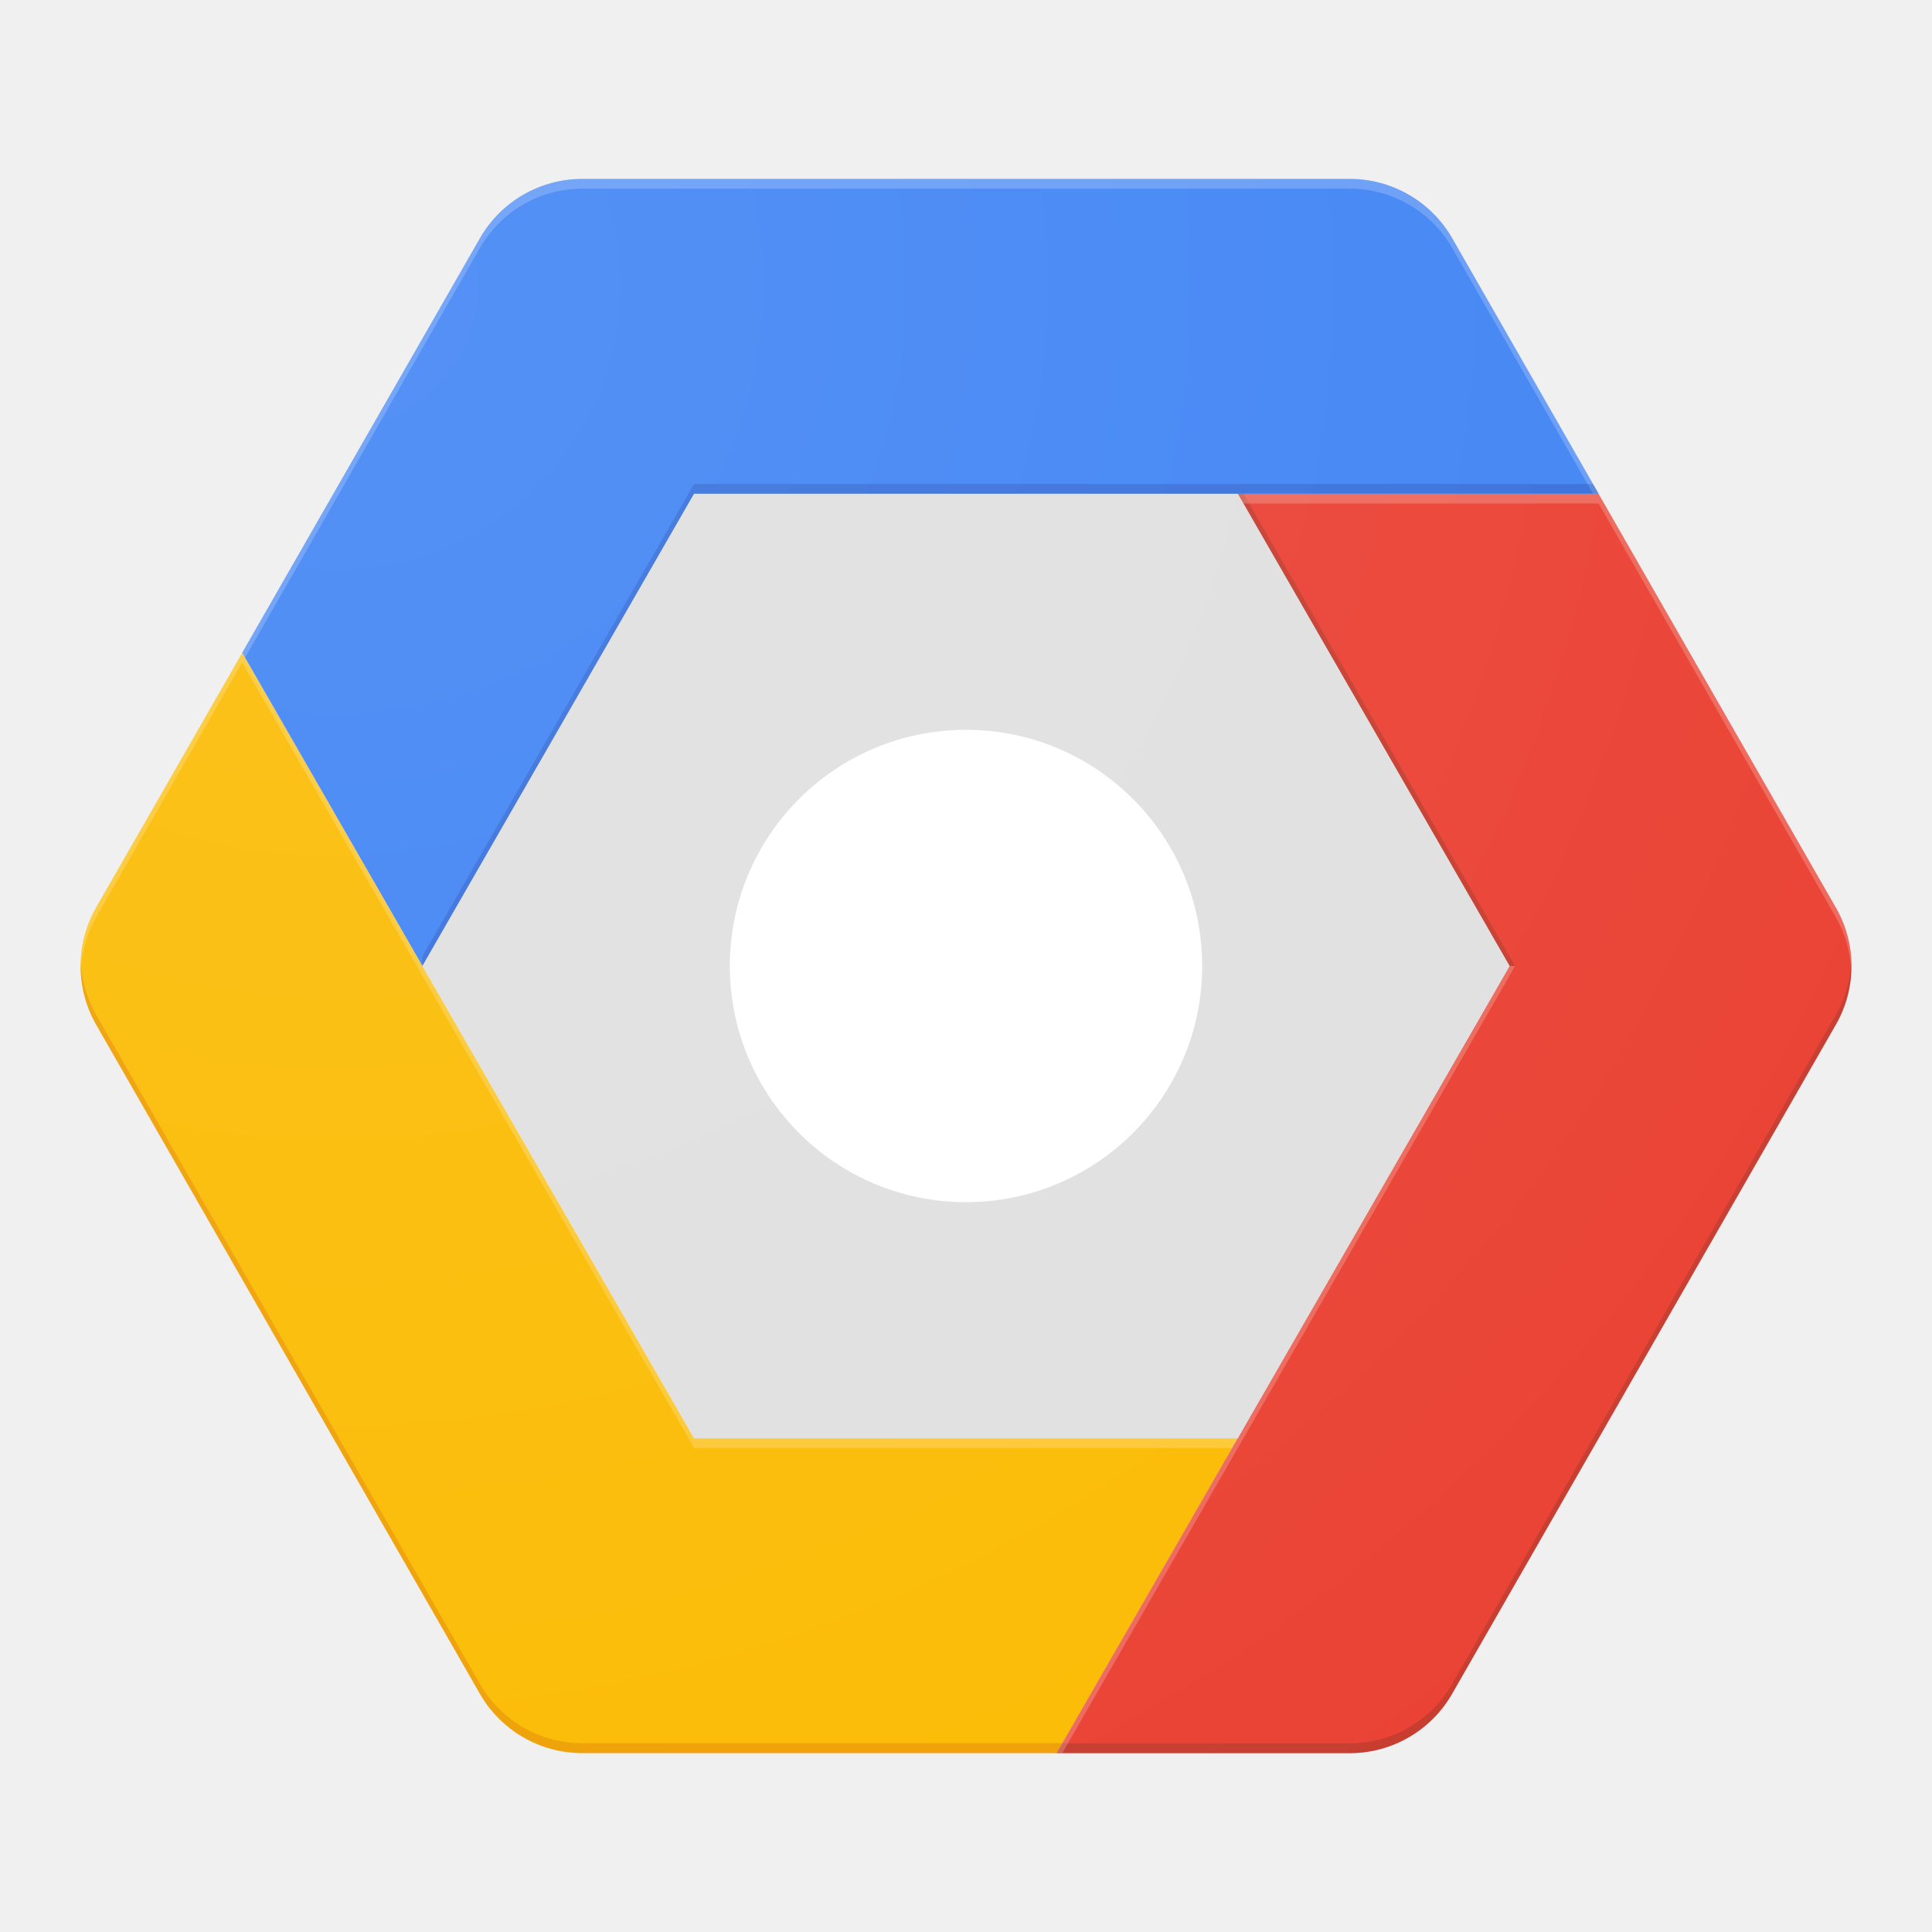
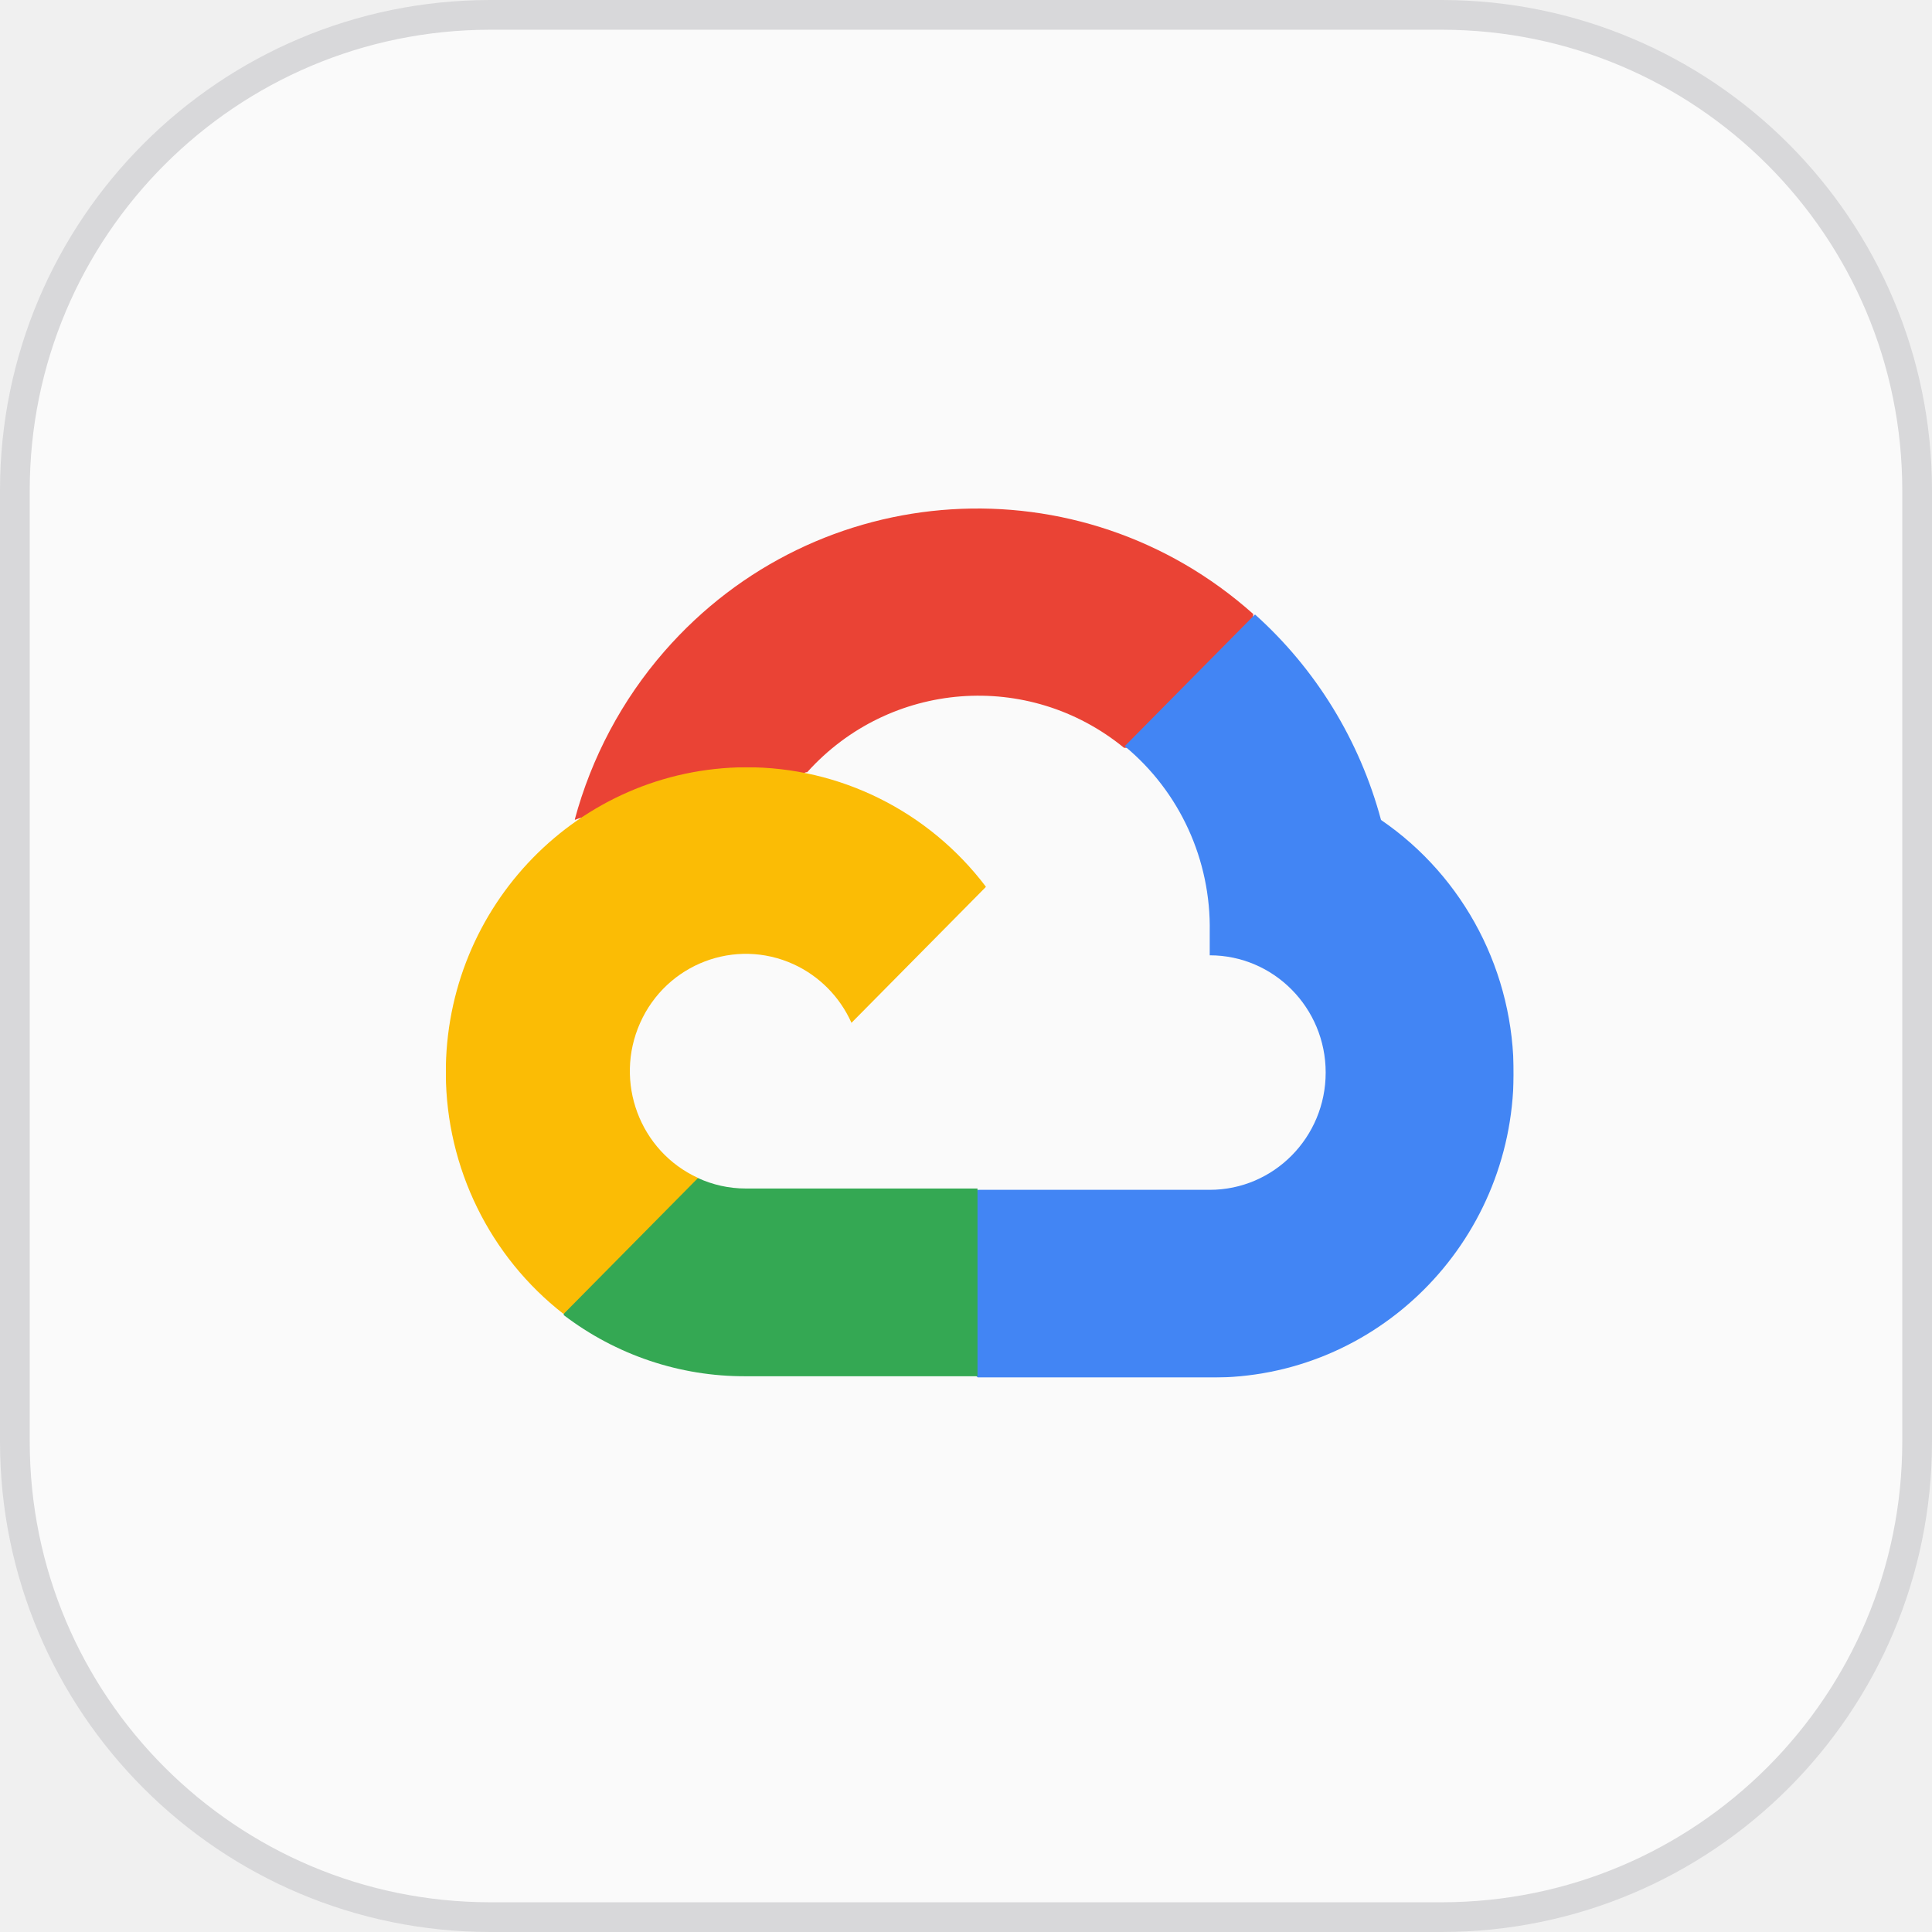
- <svg xmlns="http://www.w3.org/2000/svg" width="128" height="128" viewBox="0 0 128 128">
+ <svg xmlns="http://www.w3.org/2000/svg" xmlns:xlink="http://www.w3.org/1999/xlink" width="65px" height="65px" viewBox="0 0 65 65" version="1.1">
  <defs>
-     <radialGradient id="a" cx="-221.831" cy="139.65" r="90.313" gradientTransform="translate(317.9751 -167.306) scale(1.3333)" gradientUnits="userSpaceOnUse">
-       <stop offset="0" stop-color="#fff" stop-opacity="0.1" />
-       <stop offset="1" stop-color="#fff" stop-opacity="0" />
-     </radialGradient>
+     <polygon id="path-1" points="0.205 0.68 23.04 0.68 23.04 11.158 0.205 11.158" />
+     <polygon id="path-3" points="0.684 0.058 19.49 0.058 19.49 25.733 0.684 25.733" />
+     <polygon id="path-5" points="0 0.52 18.172 0.52 18.172 18.915 0 18.915" />
  </defs>
-   <path d="M82.007,95.287l-12,20.86H38.58a7.824,7.824,0,0,1-6.787-3.933l-25.42-44.32a7.828,7.828,0,0,1,0-7.78l9.673-16.86L27.987,64l18,31.287Z" fill="#fbbc05" />
-   <path d="M121.627,67.893,96.207,112.22a7.816,7.816,0,0,1-6.787,3.933H70l12-20.86L100.013,64,82,32.713h23.907l15.713,27.4A7.779,7.779,0,0,1,121.627,67.893Z" fill="#ea4335" />
-   <path d="M105.913,32.713H45.987L27.987,64l-11.94-20.753,15.747-27.46A7.816,7.816,0,0,1,38.58,11.853H89.427a7.832,7.832,0,0,1,6.787,3.933Z" fill="#4285f4" />
-   <path d="M82.007,32.713l18,31.287L82,95.287H45.993L27.987,64l18-31.287h36.02" fill="#e0e0e0" />
-   <circle cx="64" cy="64" r="15.647" fill="#fff" />
-   <path d="M31.793,16.433A7.816,7.816,0,0,1,38.58,12.5H89.427a7.832,7.832,0,0,1,6.787,3.933l9.333,16.28h.373L96.213,15.787a7.816,7.816,0,0,0-6.787-3.933H38.58a7.824,7.824,0,0,0-6.787,3.933l-15.747,27.46.187.327Z" fill="#fff" opacity="0.2" style="isolation:isolate" />
-   <polyline points="27.987 64 45.987 32.713 105.913 32.713 105.54 32.06 45.987 32.06 27.987 63.347" fill="#1a237e" fill-opacity="0.2" />
-   <path d="M6.373,60.76l9.673-16.867,11.94,20.753,18,31.287h35.64l.38-.653h-36.02l-18-31.28-11.94-20.753-9.673,16.86a7.874,7.874,0,0,0-1.02,4.22A7.853,7.853,0,0,1,6.373,60.76Z" fill="#fff" opacity="0.2" style="isolation:isolate" />
-   <g opacity="0.2">
-     <path d="M70.38,115.493H38.58a7.824,7.824,0,0,1-6.787-3.933L6.373,67.24a7.853,7.853,0,0,1-1.02-3.567,7.77,7.77,0,0,0,1.02,4.22l25.42,44.327a7.816,7.816,0,0,0,6.787,3.933H70.007Z" fill="#bf360c" />
+   <g id="Application-Icons/GoogleCloud/65x65" stroke="none" stroke-width="1" fill="none" fill-rule="evenodd">
+     <rect id="Rectangle-Copy-13" stroke="#D8D8DA" fill="#FAFAFA" fill-rule="nonzero" x="0.5" y="0.5" width="64" height="64" rx="16" />
+     <g id="Group-13" transform="translate(15, 16)">
+       <g id="Group-12">
+         <g id="Group-3" transform="translate(4.128099, 0.42817)">
+           <mask id="mask-2" fill="white">
+             <use xlink:href="#path-1" />
+           </mask>
+           <g id="Clip-2" />
+           <path d="M18.668,8.732 L19.764,8.732 L22.887,5.574 L23.04,4.233 C17.229,-0.955 8.359,-0.396 3.228,5.482 C1.803,7.115 0.77,9.056 0.205,11.158 C0.553,11.014 0.938,10.991 1.301,11.092 L7.547,10.05 C7.547,10.05 7.864,9.518 8.029,9.552 C10.806,6.466 15.482,6.107 18.69,8.732 L18.668,8.732 Z" id="Fill-1" fill="#EA4335" mask="url(#mask-2)" />
+         </g>
+         <g id="Group-6" transform="translate(16.43595, 4.614331)">
+           <mask id="mask-4" fill="white">
+             <use xlink:href="#path-3" />
+           </mask>
+           <g id="Clip-5" />
+           <path d="M15.027,6.972 C14.31,4.298 12.836,1.896 10.787,0.058 L6.404,4.49 C8.255,6.019 9.309,8.323 9.264,10.74 L9.264,11.526 C11.419,11.526 13.165,13.293 13.165,15.47 C13.165,17.65 11.419,19.416 9.264,19.416 L1.462,19.416 L0.684,20.214 L0.684,24.946 L1.462,25.732 L9.264,25.732 C14.867,25.776 19.445,21.218 19.489,15.552 C19.515,12.117 17.841,8.896 15.027,6.972" id="Fill-4" fill="#4285F4" mask="url(#mask-4)" />
+         </g>
+         <path d="M10.086,30.302 L17.887,30.302 L17.887,23.986 L10.086,23.986 C9.53,23.986 8.98,23.864 8.475,23.631 L7.379,23.975 L4.235,27.133 L3.961,28.241 C5.725,29.588 7.876,30.312 10.086,30.302" id="Fill-7" fill="#34A853" />
+         <g id="Group-11" transform="translate(0, 9.292982)">
+           <mask id="mask-6" fill="white">
+             <use xlink:href="#path-5" />
+           </mask>
+           <g id="Clip-10" />
+           <path d="M10.086,0.52 C4.482,0.555 -0.033,5.176 -0.001,10.842 C0.018,14.007 1.48,16.986 3.961,18.915 L8.486,14.338 C6.523,13.441 5.65,11.105 6.538,9.119 C7.424,7.134 9.735,6.252 11.699,7.148 C12.563,7.544 13.257,8.245 13.647,9.119 L18.172,4.543 C16.247,1.998 13.255,0.509 10.086,0.52" id="Fill-9" fill="#FBBC05" mask="url(#mask-6)" />
+         </g>
+       </g>
+     </g>
  </g>
-   <g opacity="0.2">
-     <polygon points="100.38 64 82.38 32.713 82.007 32.713 100.013 64 100.38 64" fill="#3e2723" />
-     <path d="M121.627,67.24l-25.42,44.327A7.816,7.816,0,0,1,89.42,115.5H70.38l-.38.653H89.42a7.832,7.832,0,0,0,6.787-3.933l25.42-44.327a7.829,7.829,0,0,0,1.02-4.22A7.853,7.853,0,0,1,121.627,67.24Z" fill="#3e2723" />
-   </g>
-   <g opacity="0.2">
-     <path d="M105.913,33.36l15.713,27.4a7.853,7.853,0,0,1,1.02,3.567,7.77,7.77,0,0,0-1.02-4.22l-15.713-27.4H82.007l.38.653" fill="#fff" />
-     <polygon points="82.007 95.94 100.38 64 100.013 64 82.007 95.287 70.007 116.147 70.38 116.147 82.007 95.94" fill="#fff" />
-   </g>
-   <path d="M121.627,60.107l-15.713-27.4L96.207,15.78A7.816,7.816,0,0,0,89.42,11.847H38.58A7.824,7.824,0,0,0,31.793,15.78L6.373,60.107a7.828,7.828,0,0,0,0,7.78l25.42,44.327a7.816,7.816,0,0,0,6.787,3.933H89.427a7.832,7.832,0,0,0,6.787-3.933l25.42-44.327A7.811,7.811,0,0,0,121.627,60.107Z" fill="url(#a)" />
-   <rect width="128" height="128" fill="none" />
</svg>
